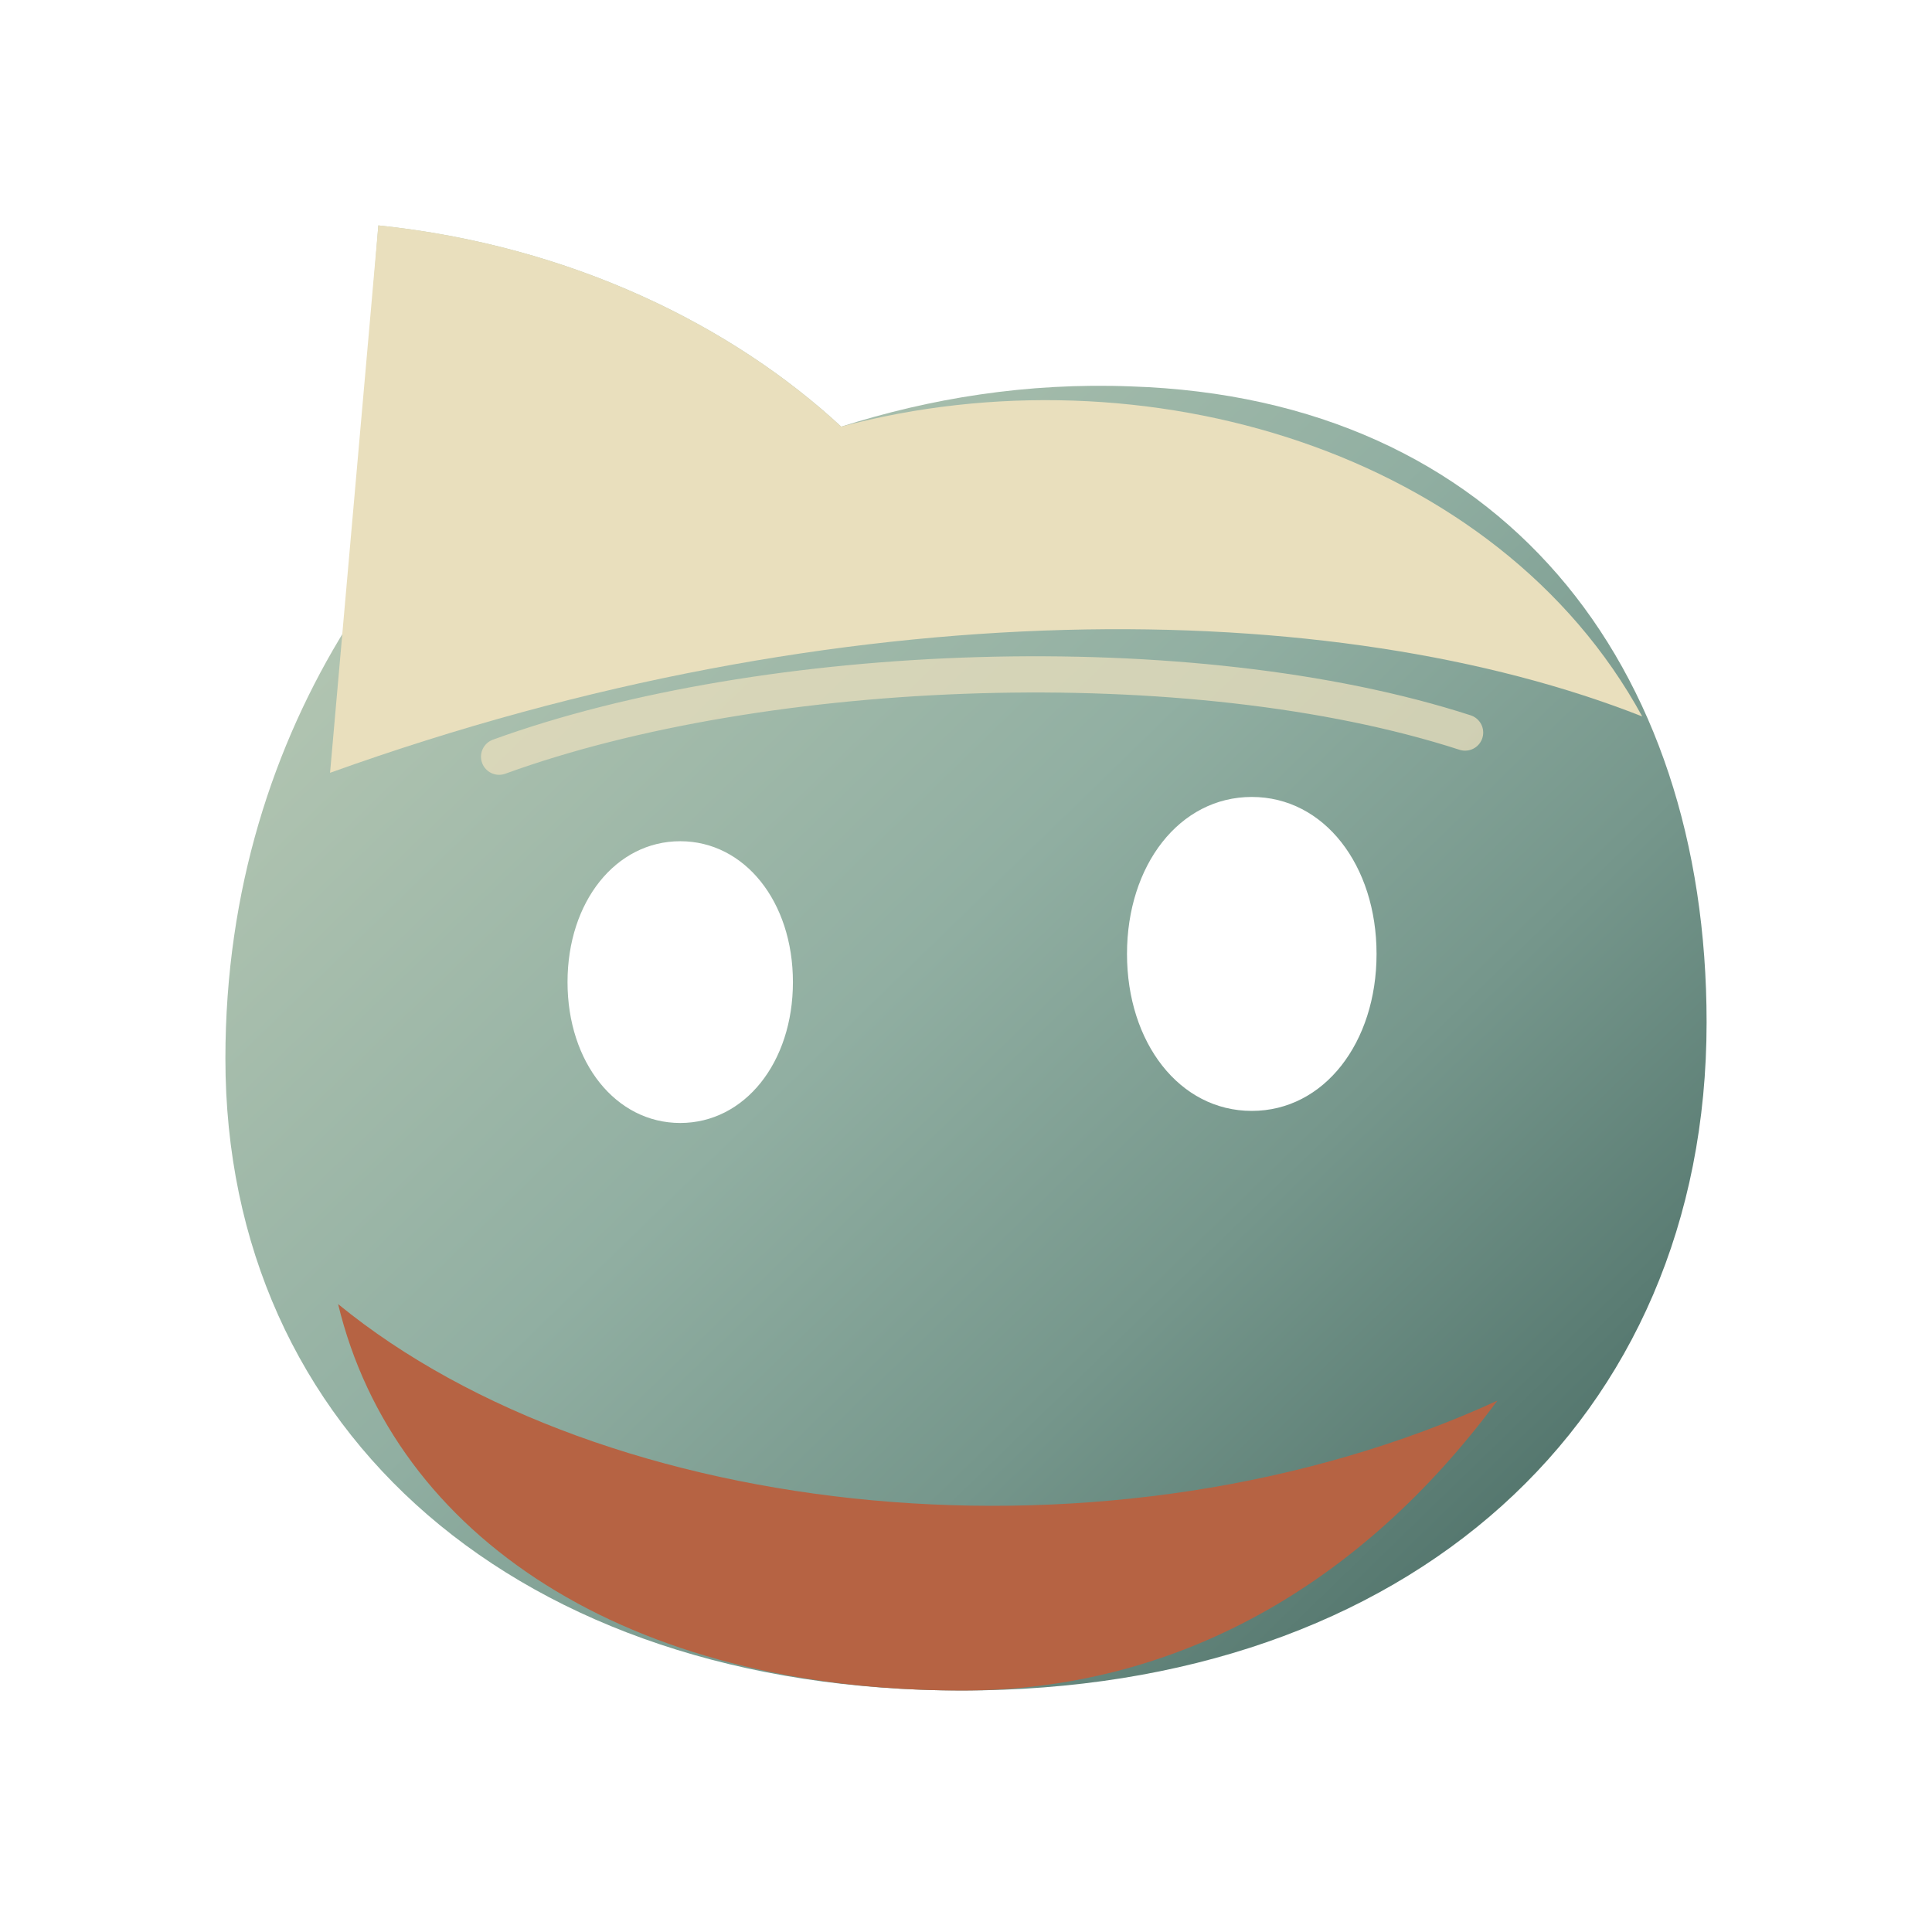
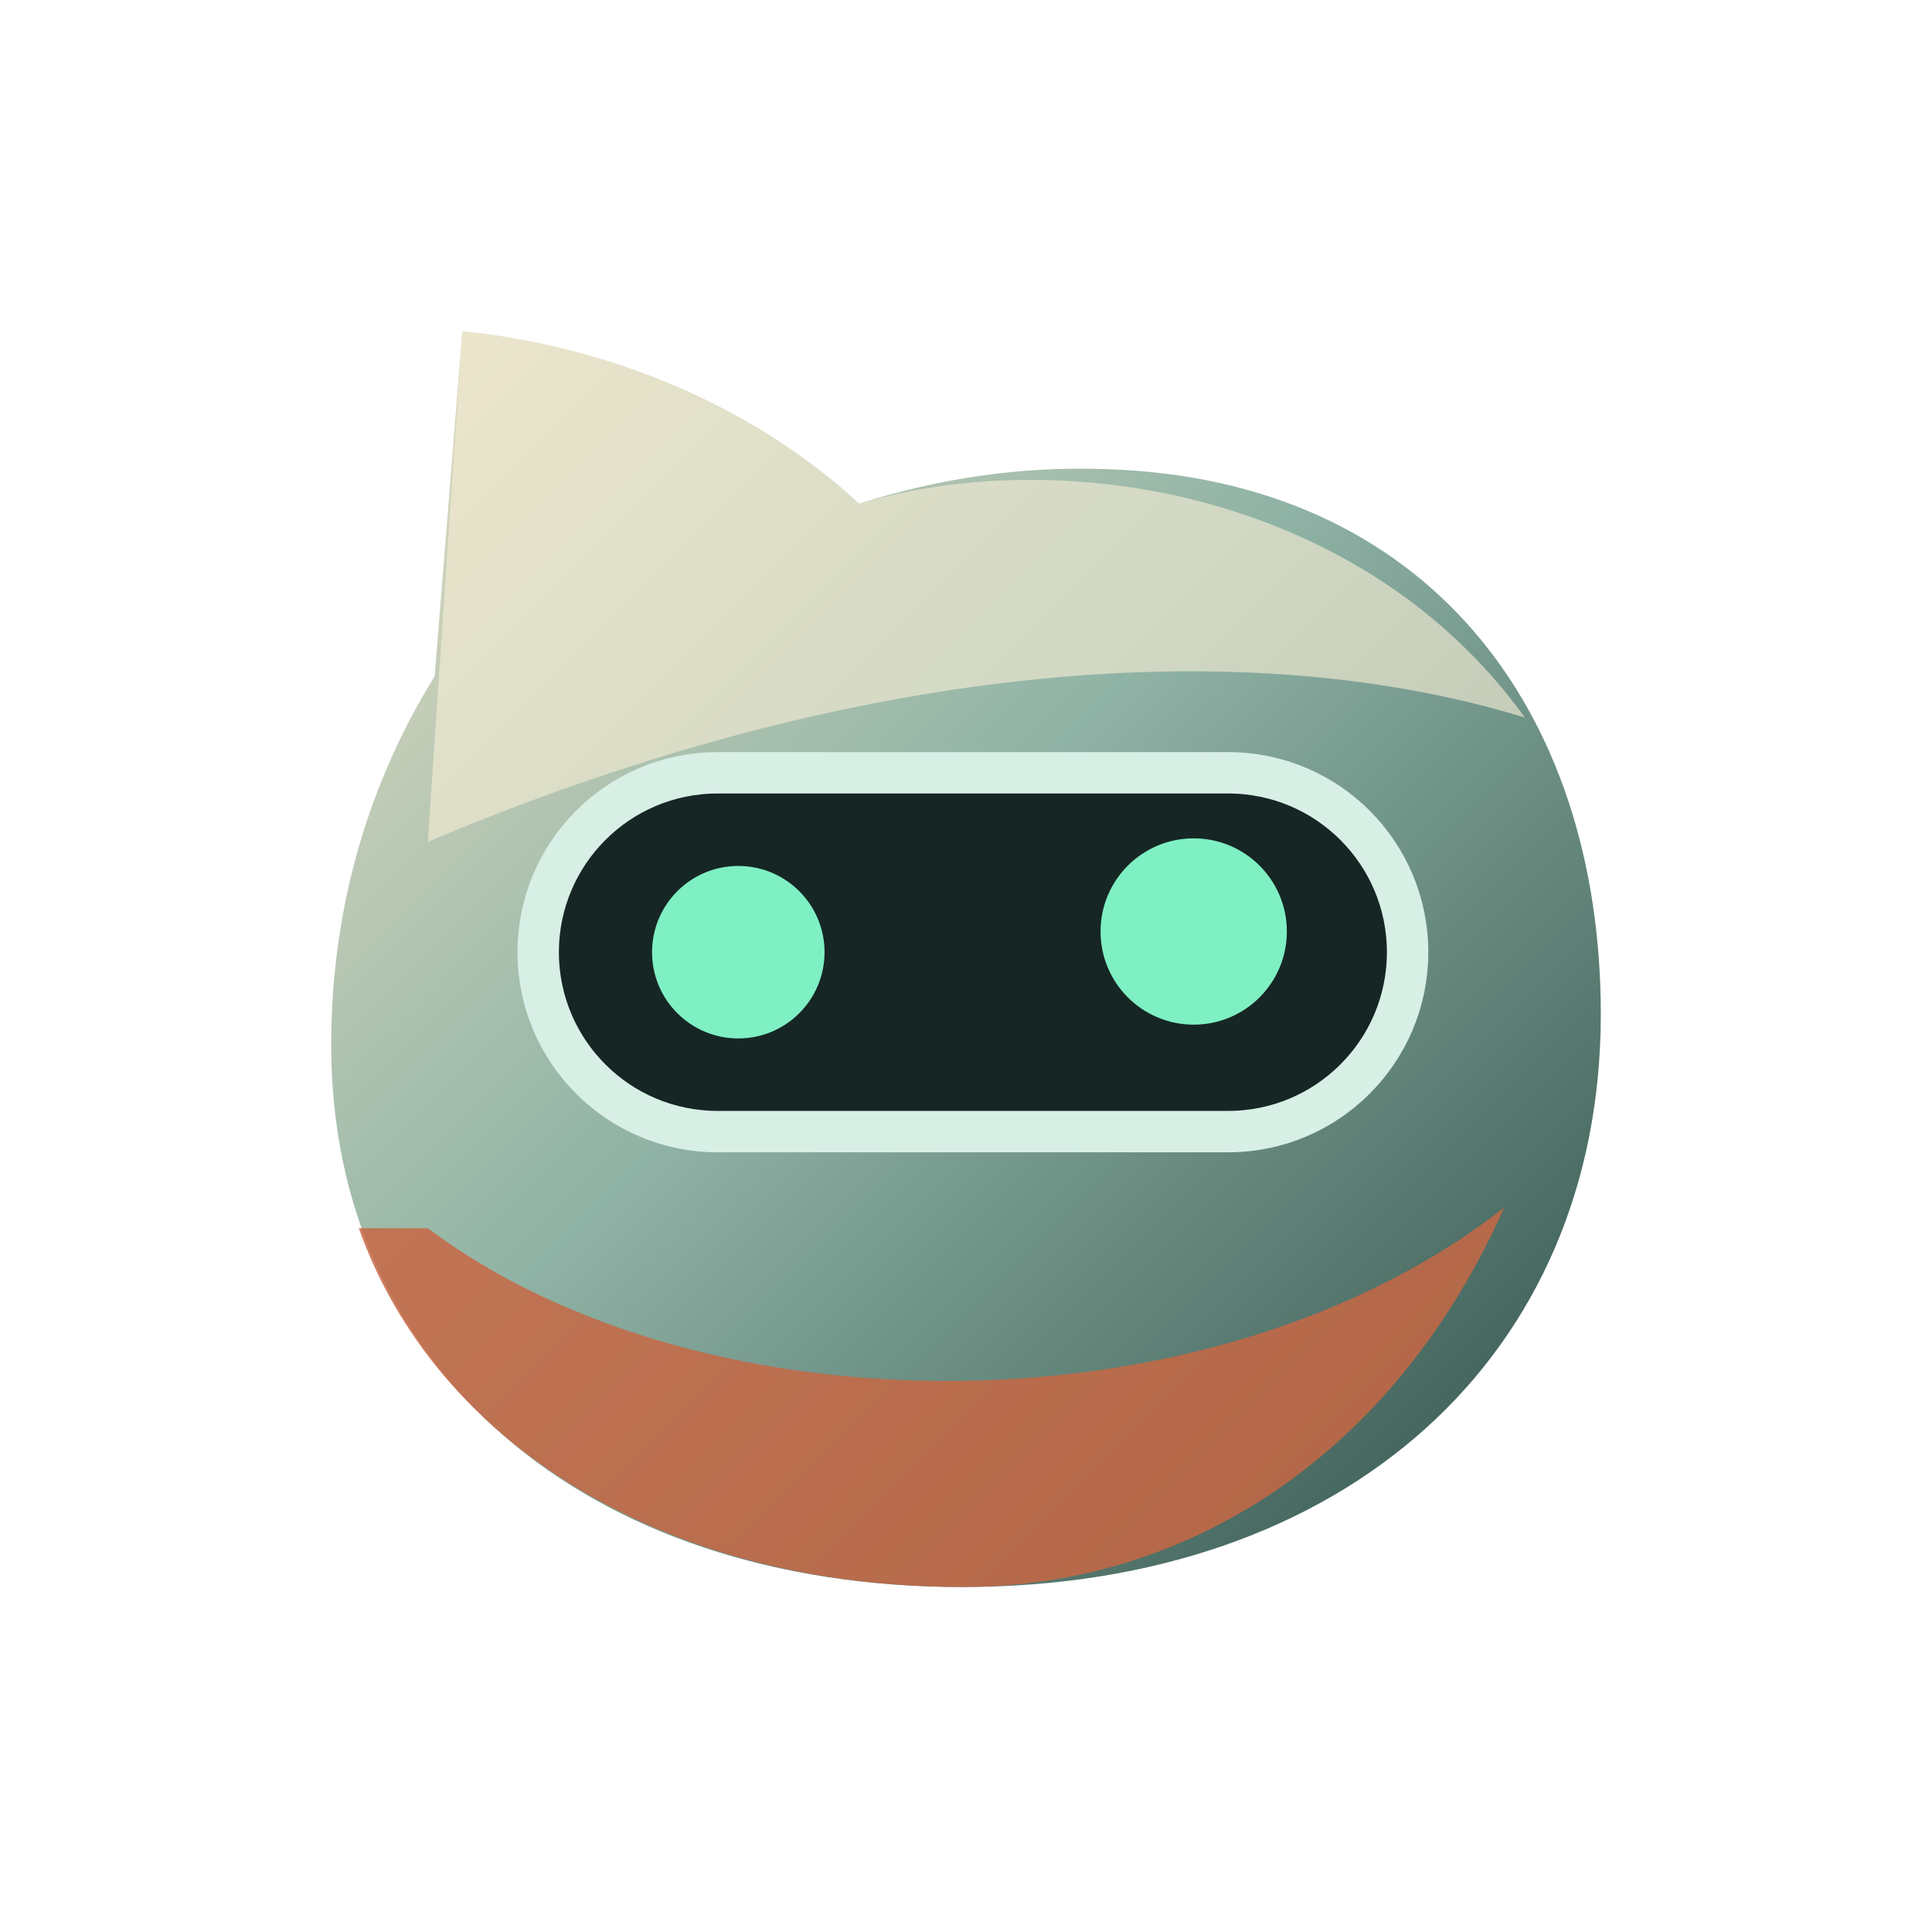
- <svg xmlns="http://www.w3.org/2000/svg" width="256" height="256" viewBox="0 0 24 24">
+ <svg xmlns="http://www.w3.org/2000/svg" width="256" height="256" viewBox="-2 -2 28 28">
  <defs>
-     <linearGradient id="shell" x1="0" y1="0" x2="1" y2="1">
-       <stop stop-color="#c4d1ba" />
-       <stop offset=".48" stop-color="#91afa2" />
-       <stop offset=".68" stop-color="#76978c" />
-       <stop offset="1" stop-color="#3f625b" />
+     <linearGradient id="rf" x1="0" y1="0" x2="1" y2="1">
+       <stop offset="0" stop-color="#e8dfc4" />
+       <stop offset="0.45" stop-color="#8fb3a5" />
+       <stop offset="1" stop-color="#2e4f49" />
    </linearGradient>
  </defs>
-   <path d="M4.7 2.8C7.1 3.05 9.1 4.05 10.45 5.3C11.55 4.95 12.75 4.75 14.05 4.8C18.65 4.95 21.2 8.25 21.2 12.7C21.2 17.65 17.5 21 11.95 21C6.45 21 2.8 17.8 2.8 13.15C2.8 11.05 3.4 9.25 4.3 7.8L4.7 2.8ZM8.45 10.45C7.65 10.45 7.05 11.2 7.05 12.2C7.05 13.2 7.65 13.95 8.45 13.95C9.25 13.95 9.85 13.2 9.85 12.2C9.85 11.2 9.25 10.45 8.45 10.45ZM15.55 9.9C14.65 9.9 14 10.75 14 11.85C14 12.95 14.65 13.8 15.55 13.8C16.45 13.8 17.1 12.95 17.1 11.85C17.1 10.75 16.45 9.9 15.55 9.9Z" fill="url(#shell)" fill-rule="evenodd" />
-   <path d="M4.7 2.8C7.1 3.05 9.1 4.05 10.45 5.3C14.2 4.3 18.6 5.6 20.4 8.9C16.6 7.4 10.5 7.3 4.1 9.6L4.7 2.8Z" fill="#e9dfbd" />
-   <path d="M4.2 16.2C7.5 18.9 13.8 19.6 18.6 17.4C16.9 19.7 14.6 21 11.95 21C7.8 21 4.9 19.1 4.2 16.2Z" fill="#b66343" />
-   <path d="M6.2 9.4C9.5 8.2 14.8 8.0 18.2 9.1" fill="none" stroke="#e9dfbd" stroke-width=".45" stroke-linecap="round" opacity=".75" />
+   <path d="M4.7 2.8C7.1 3.05 9.1 4.05 10.45 5.3C11.55 4.95 12.75 4.75 14.05 4.8C18.65 4.95 21.2 8.25 21.2 12.7C21.2 17.65 17.5 21 11.95 21C6.45 21 2.8 17.8 2.8 13.15C2.8 11.05 3.4 9.25 4.3 7.8L4.7 2.8Z" fill="url(#rf)" />
+   <path d="M4.7 2.8C7.1 3.05 9.1 4.05 10.45 5.3C13.5 4.4 17.8 5.2 20.1 8.4C16.2 7.2 10.6 7.5 4.2 10.2L4.7 2.8Z" fill="#f3ebd3" opacity=".65" />
+   <path d="M4.2 15.8C8.2 18.8 15.6 18.8 19.8 15.5C18.2 19.1 15.2 21 11.95 21C7.6 21 4.3 18.9 3.2 15.8Z" fill="#c76744" opacity=".85" />
+   <rect x="5.8" y="9.2" width="12.6" height="5.2" rx="2.6" fill="#162624" stroke="#d8efe6" stroke-width=".6" />
+   <g fill="#7ff0c3">
+     <circle cx="8.7" cy="11.8" r="1.25" />
+     <circle cx="15.3" cy="11.5" r="1.35" />
+   </g>
</svg>
